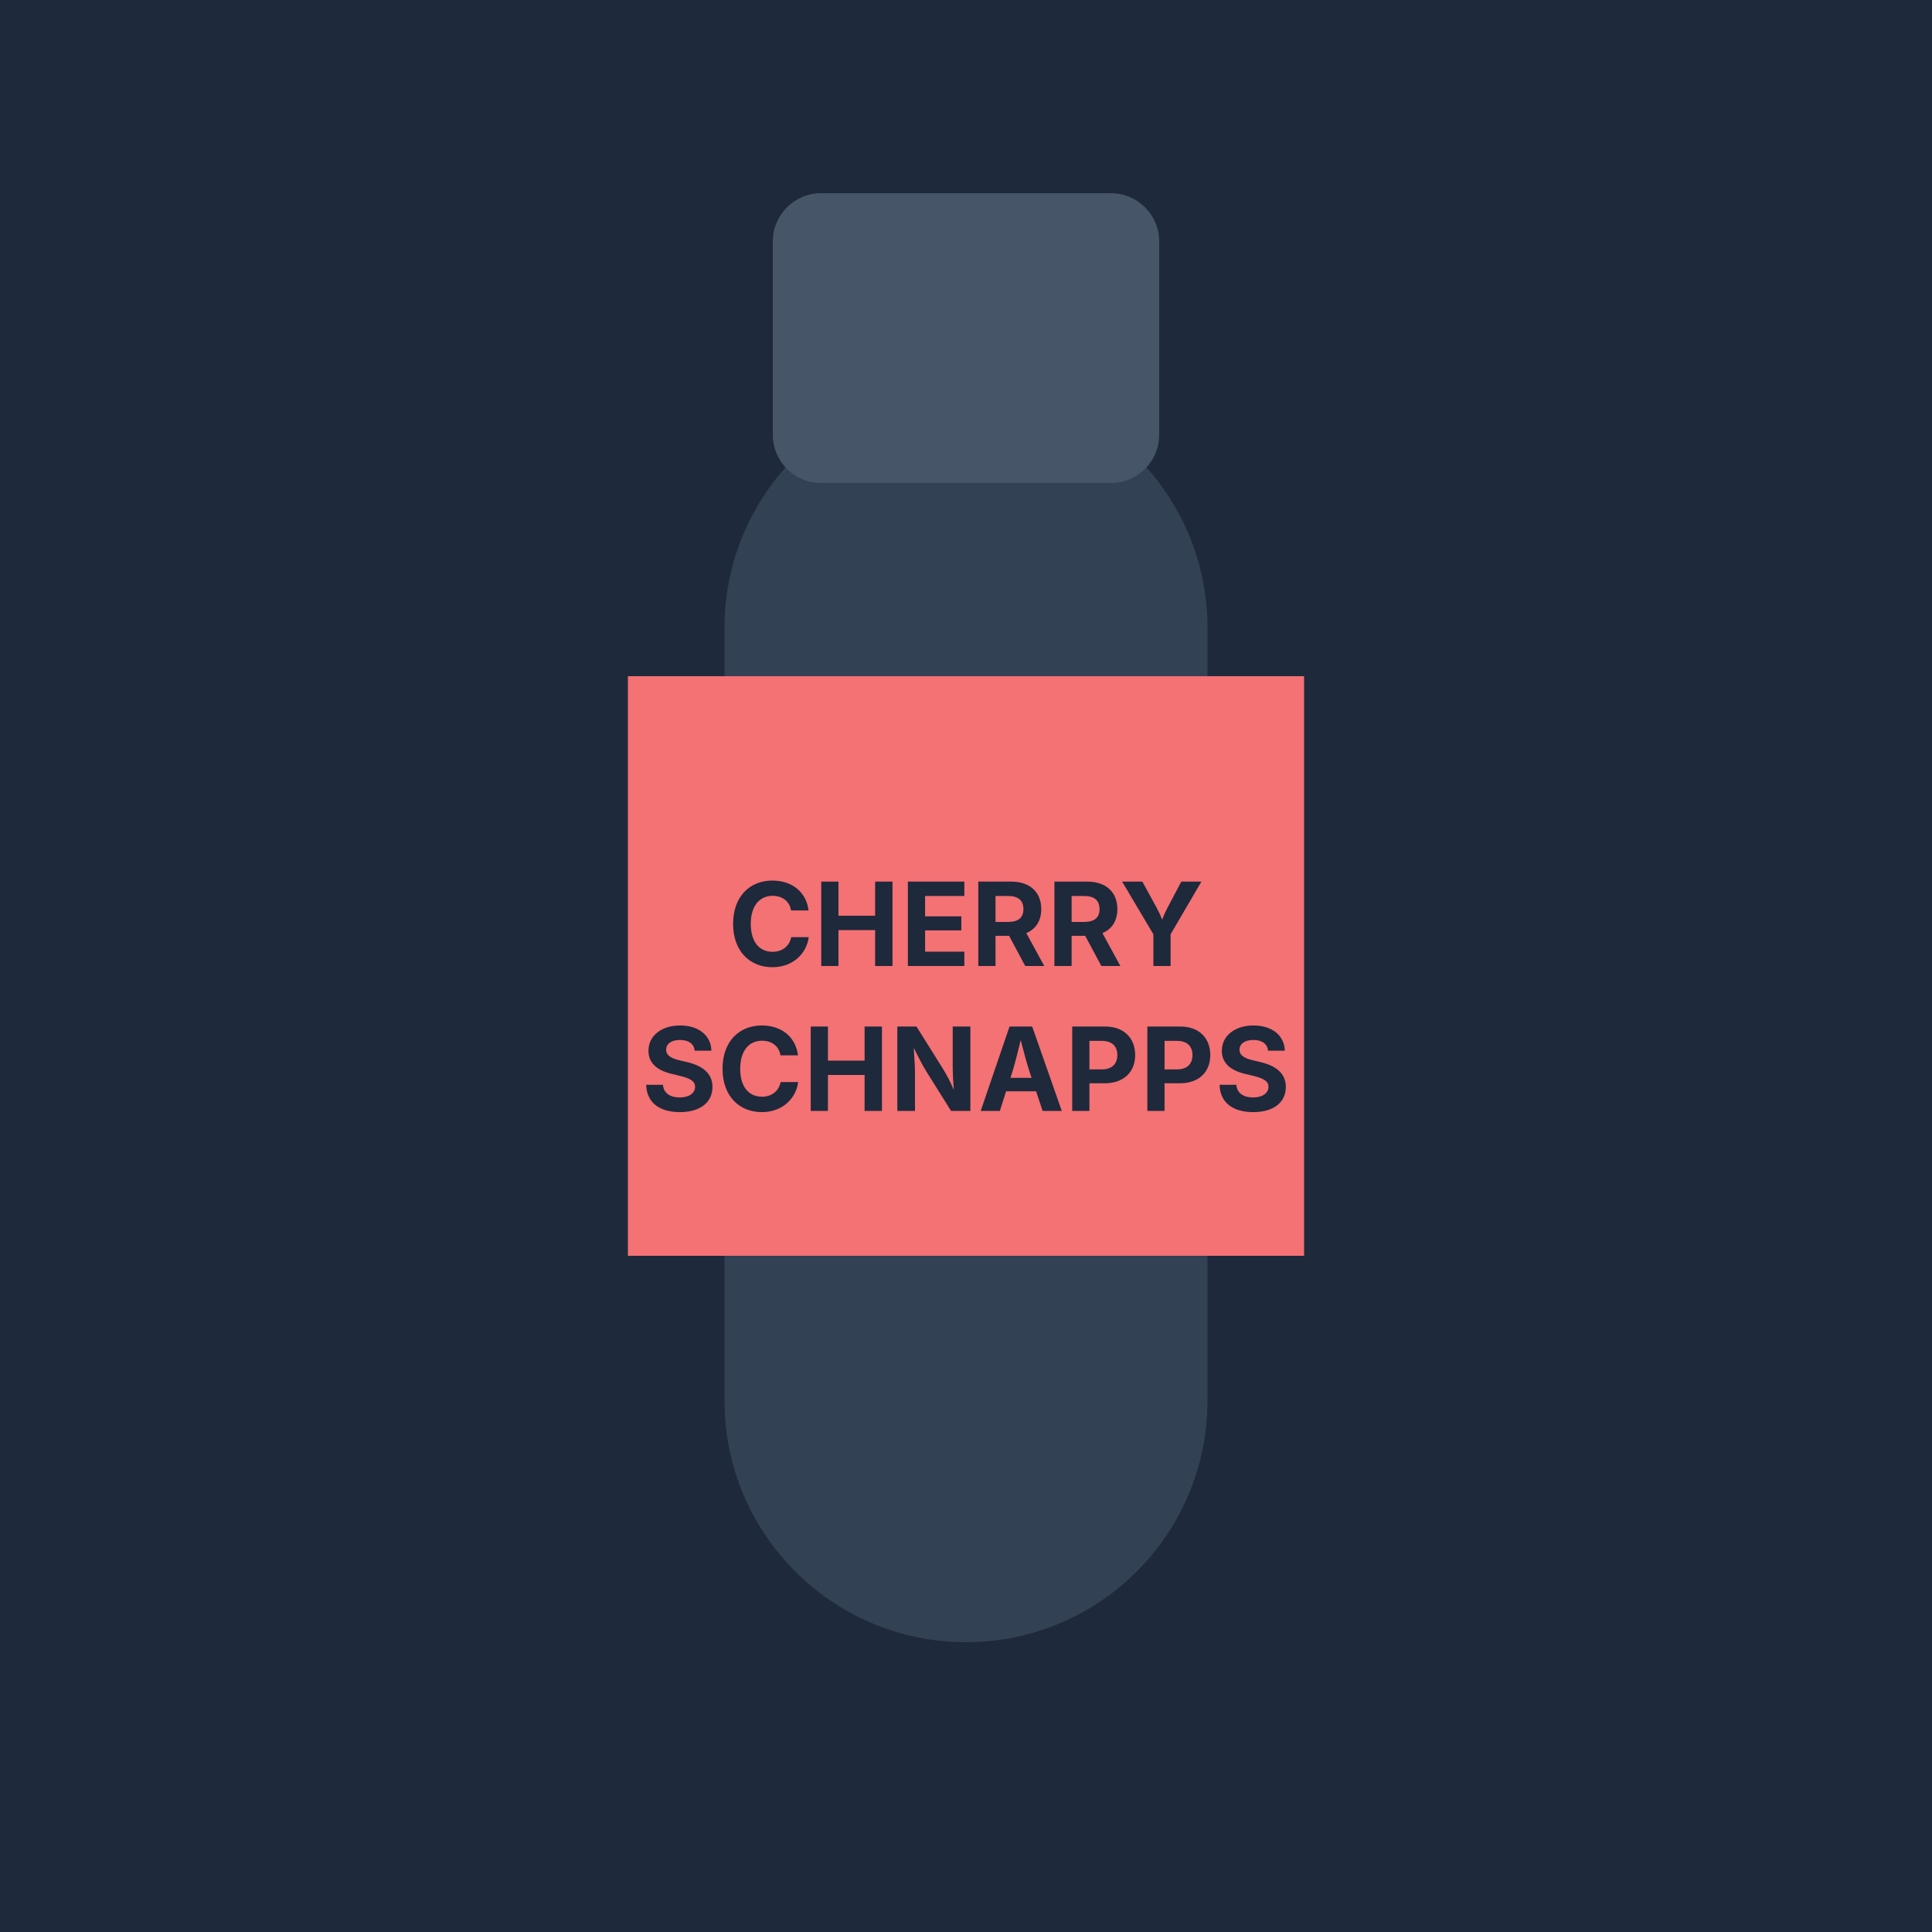
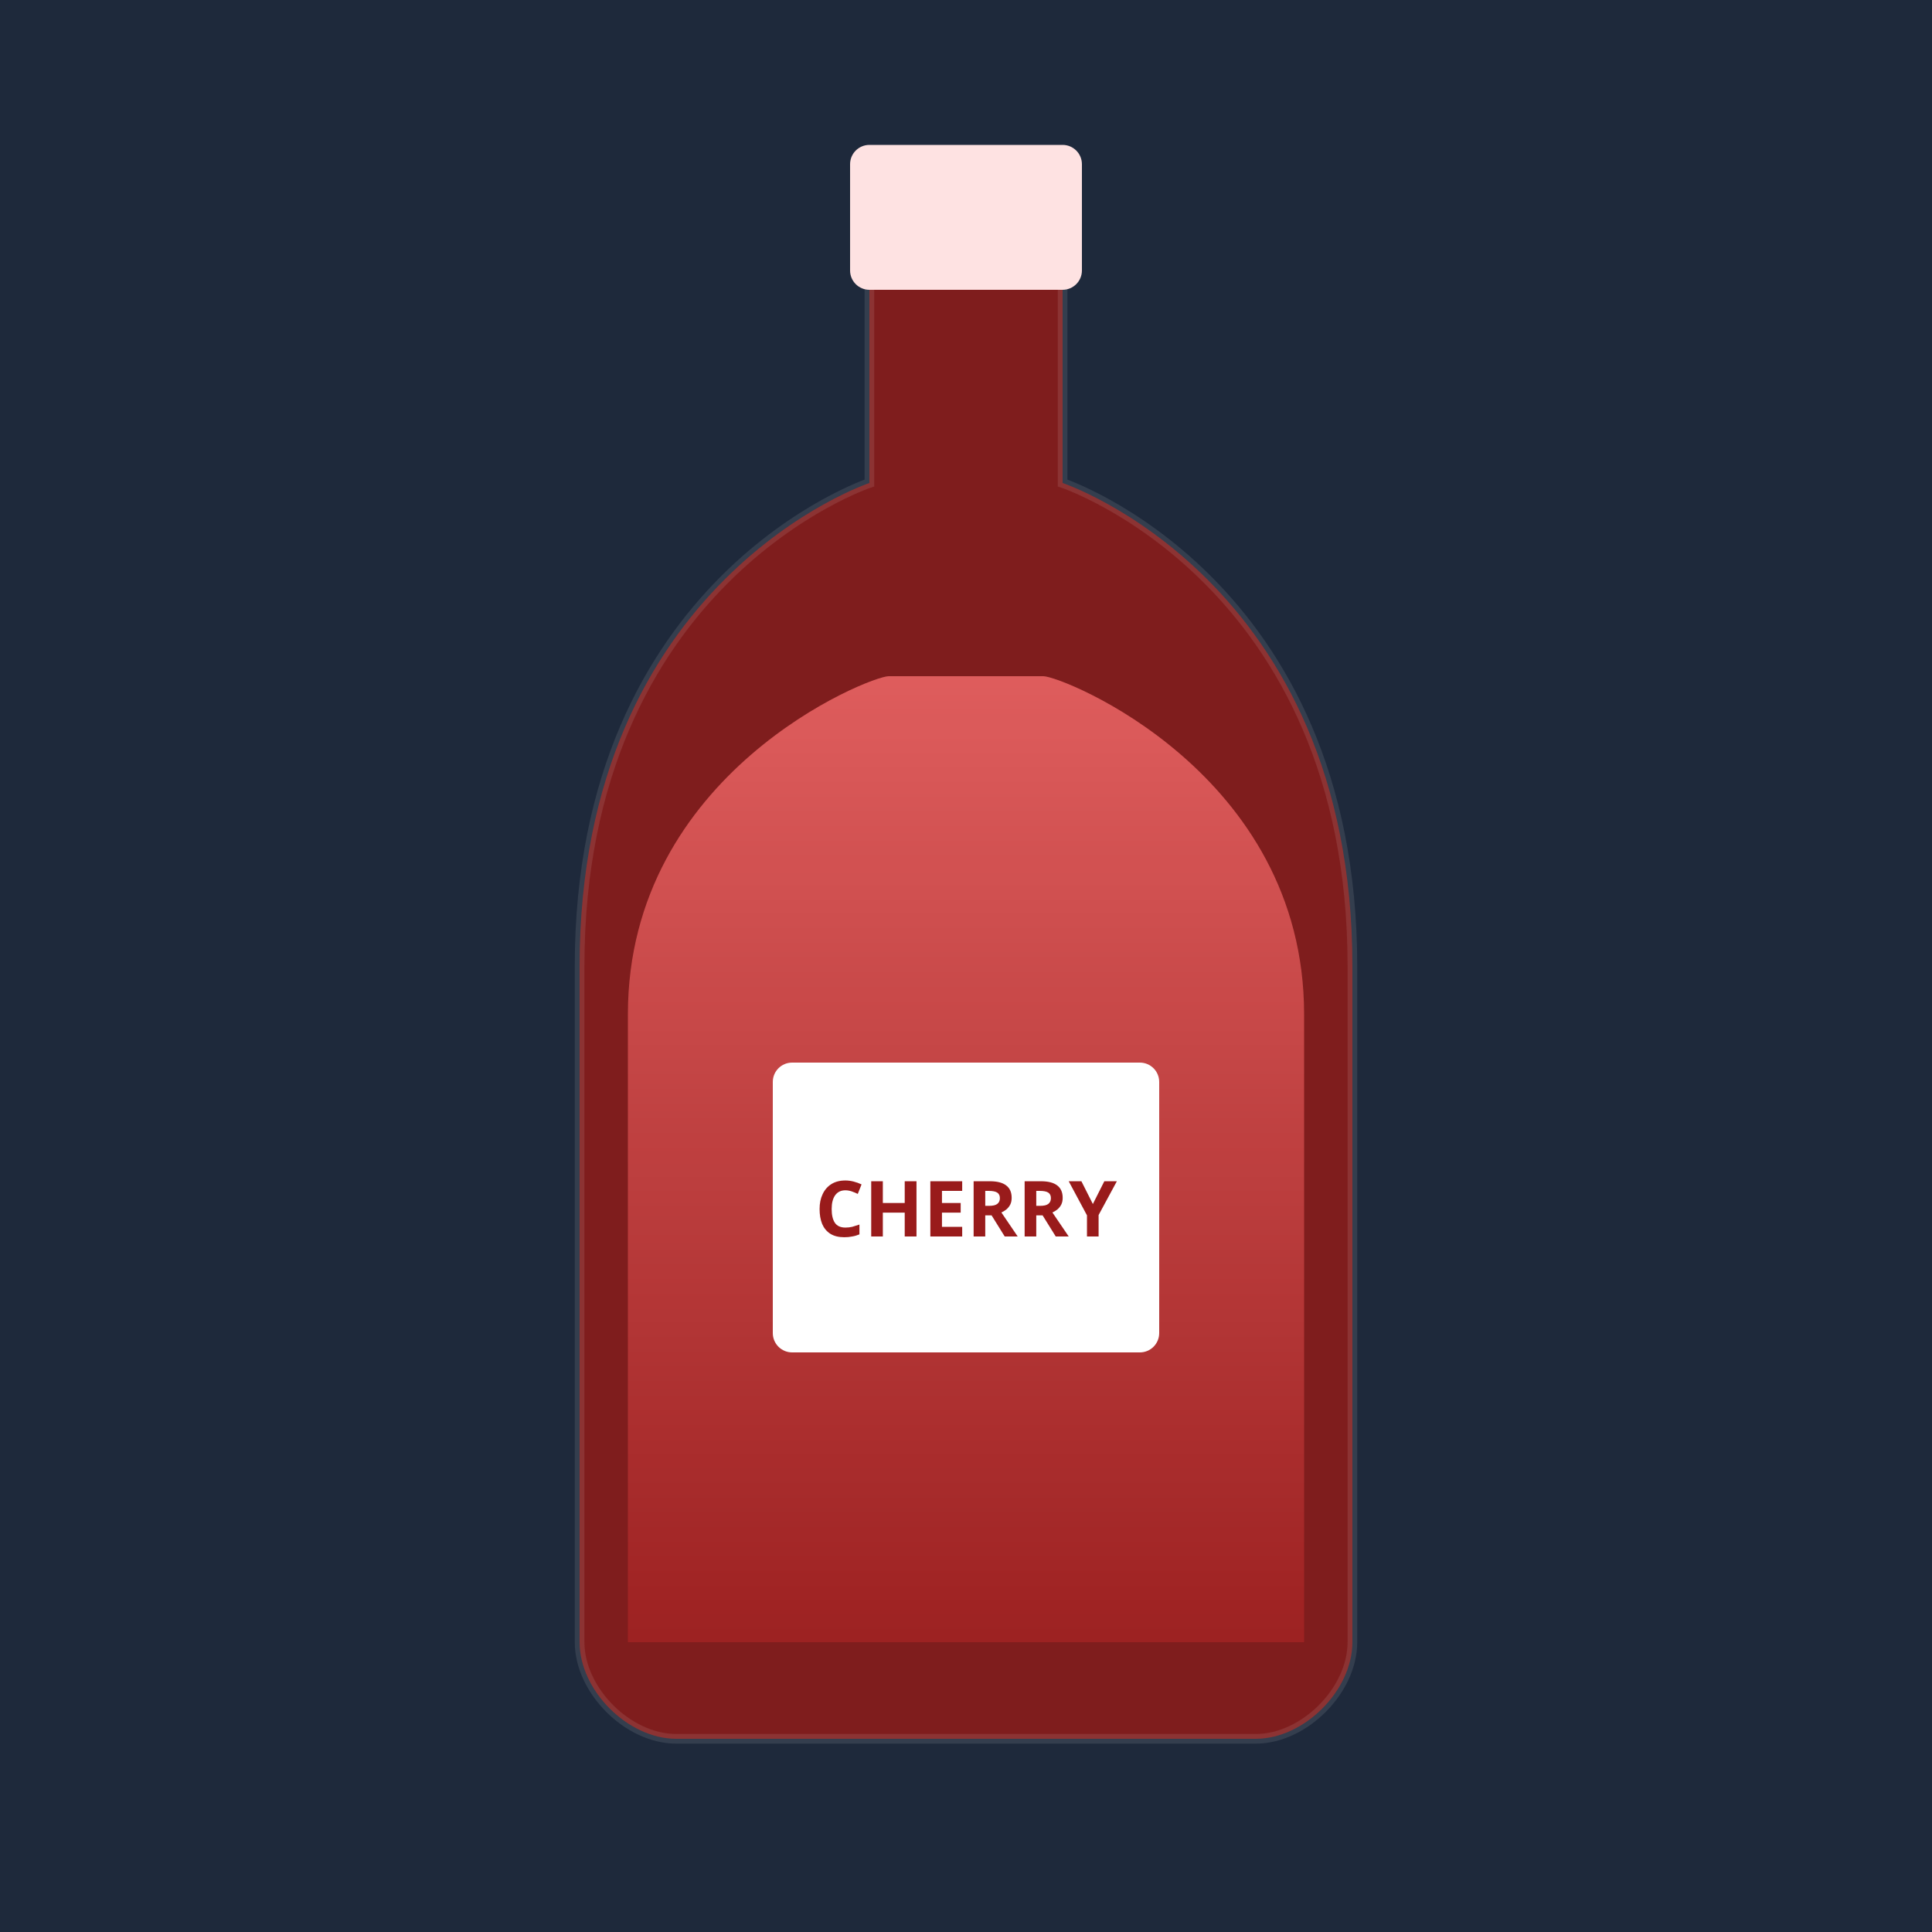
- <svg xmlns="http://www.w3.org/2000/svg" width="200" height="200" viewBox="0 0 200 200" fill="none">
+ <svg xmlns="http://www.w3.org/2000/svg" viewBox="0 0 200 200" fill="none">
+   <defs>
+     <linearGradient id="redLiq" x1="100" y1="50" x2="100" y2="180" gradientUnits="userSpaceOnUse">
+       <stop stop-color="#f87171" />
+       <stop offset="1" stop-color="#991b1b" />
+     </linearGradient>
+   </defs>
  <rect width="200" height="200" fill="#1e293b" />
-   <rect x="75" y="40" width="50" height="130" rx="25" fill="#334155" />
-   <rect x="80" y="20" width="40" height="30" rx="5" fill="#475569" />
-   <rect x="65" y="70" width="70" height="60" fill="#f47174" />
-   <text x="100" y="100" font-family="Inter, sans-serif" font-size="12" fill="#1e293b" text-anchor="middle" font-weight="bold">CHERRY</text>
-   <text x="100" y="115" font-family="Inter, sans-serif" font-size="12" fill="#1e293b" text-anchor="middle" font-weight="bold">SCHNAPPS</text>
+   <path d="M90 20 H110 V50 C110 50 140 60 140 100 V170 C140 175 135 180 130 180 H70 C65 180 60 175 60 170 V100 C60 60 90 50 90 50 V20 Z" fill="#7f1d1d" stroke="#fff" stroke-opacity="0.1" stroke-width="1" />
+   <path d="M65 170 V105 C65 80 90 70 92 70 H108 C110 70 135 80 135 105 V170 H65 Z" fill="url(#redLiq)" opacity="0.9" />
+   <rect x="88" y="15" width="24" height="15" rx="2" fill="#fee2e2" />
+   <rect x="80" y="110" width="40" height="30" rx="2" fill="#fff" />
+   <text x="100" y="128" font-family="sans-serif" font-size="8" font-weight="bold" fill="#991b1b" text-anchor="middle">CHERRY</text>
</svg>
